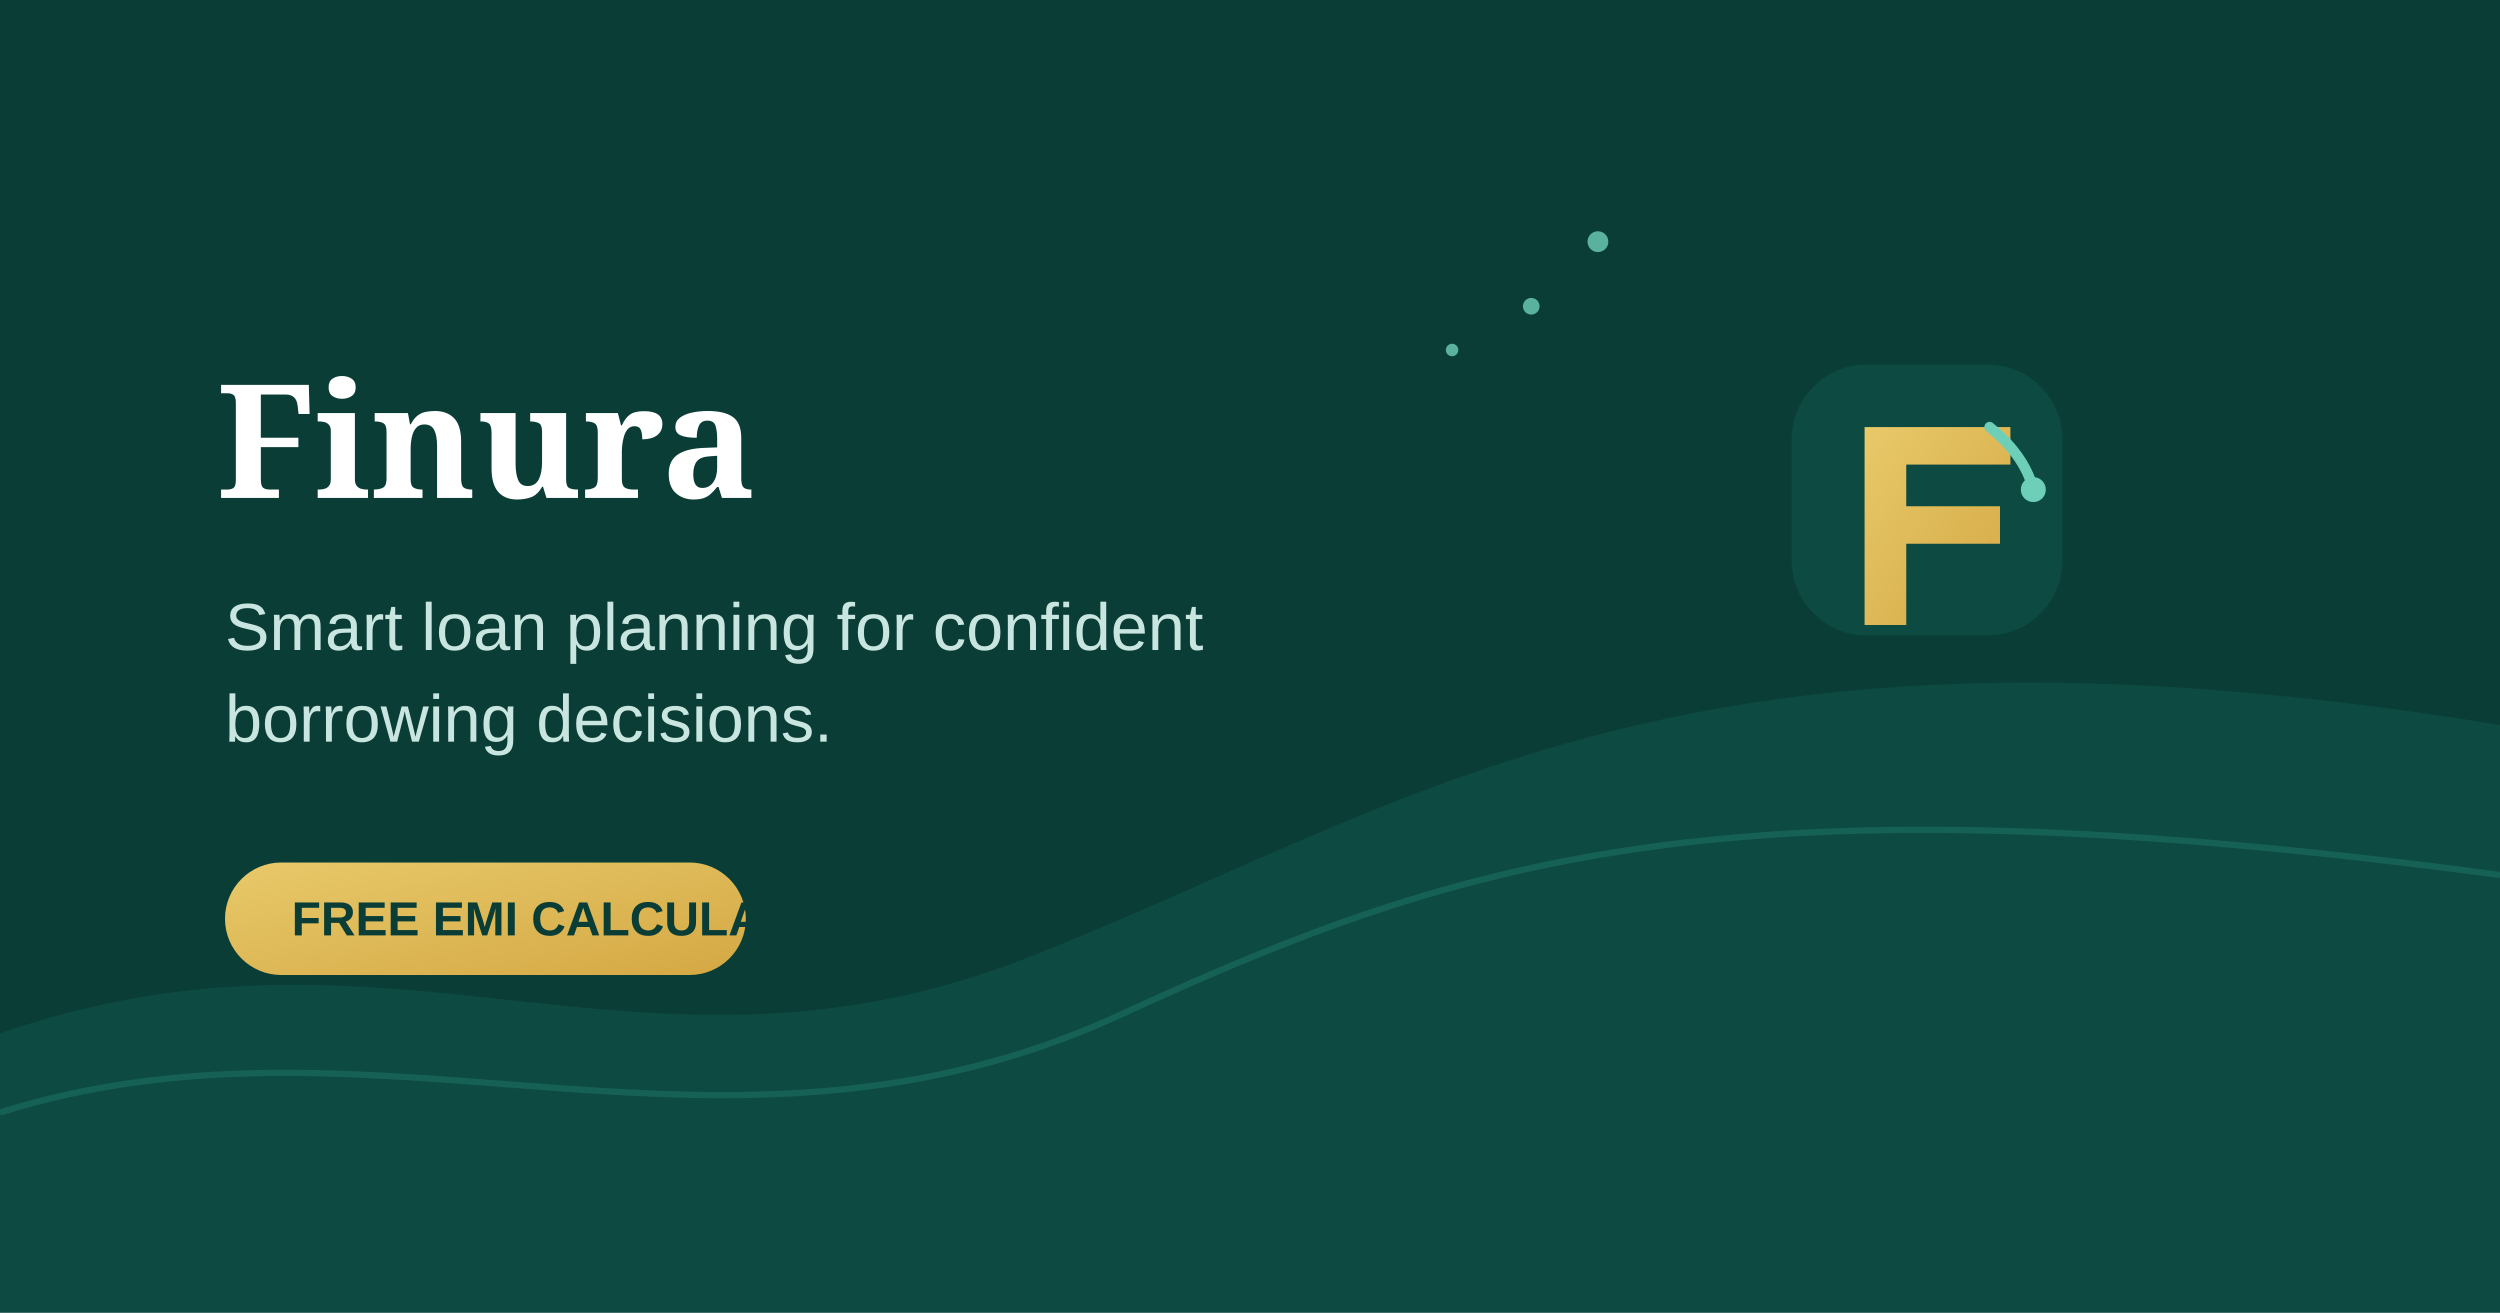
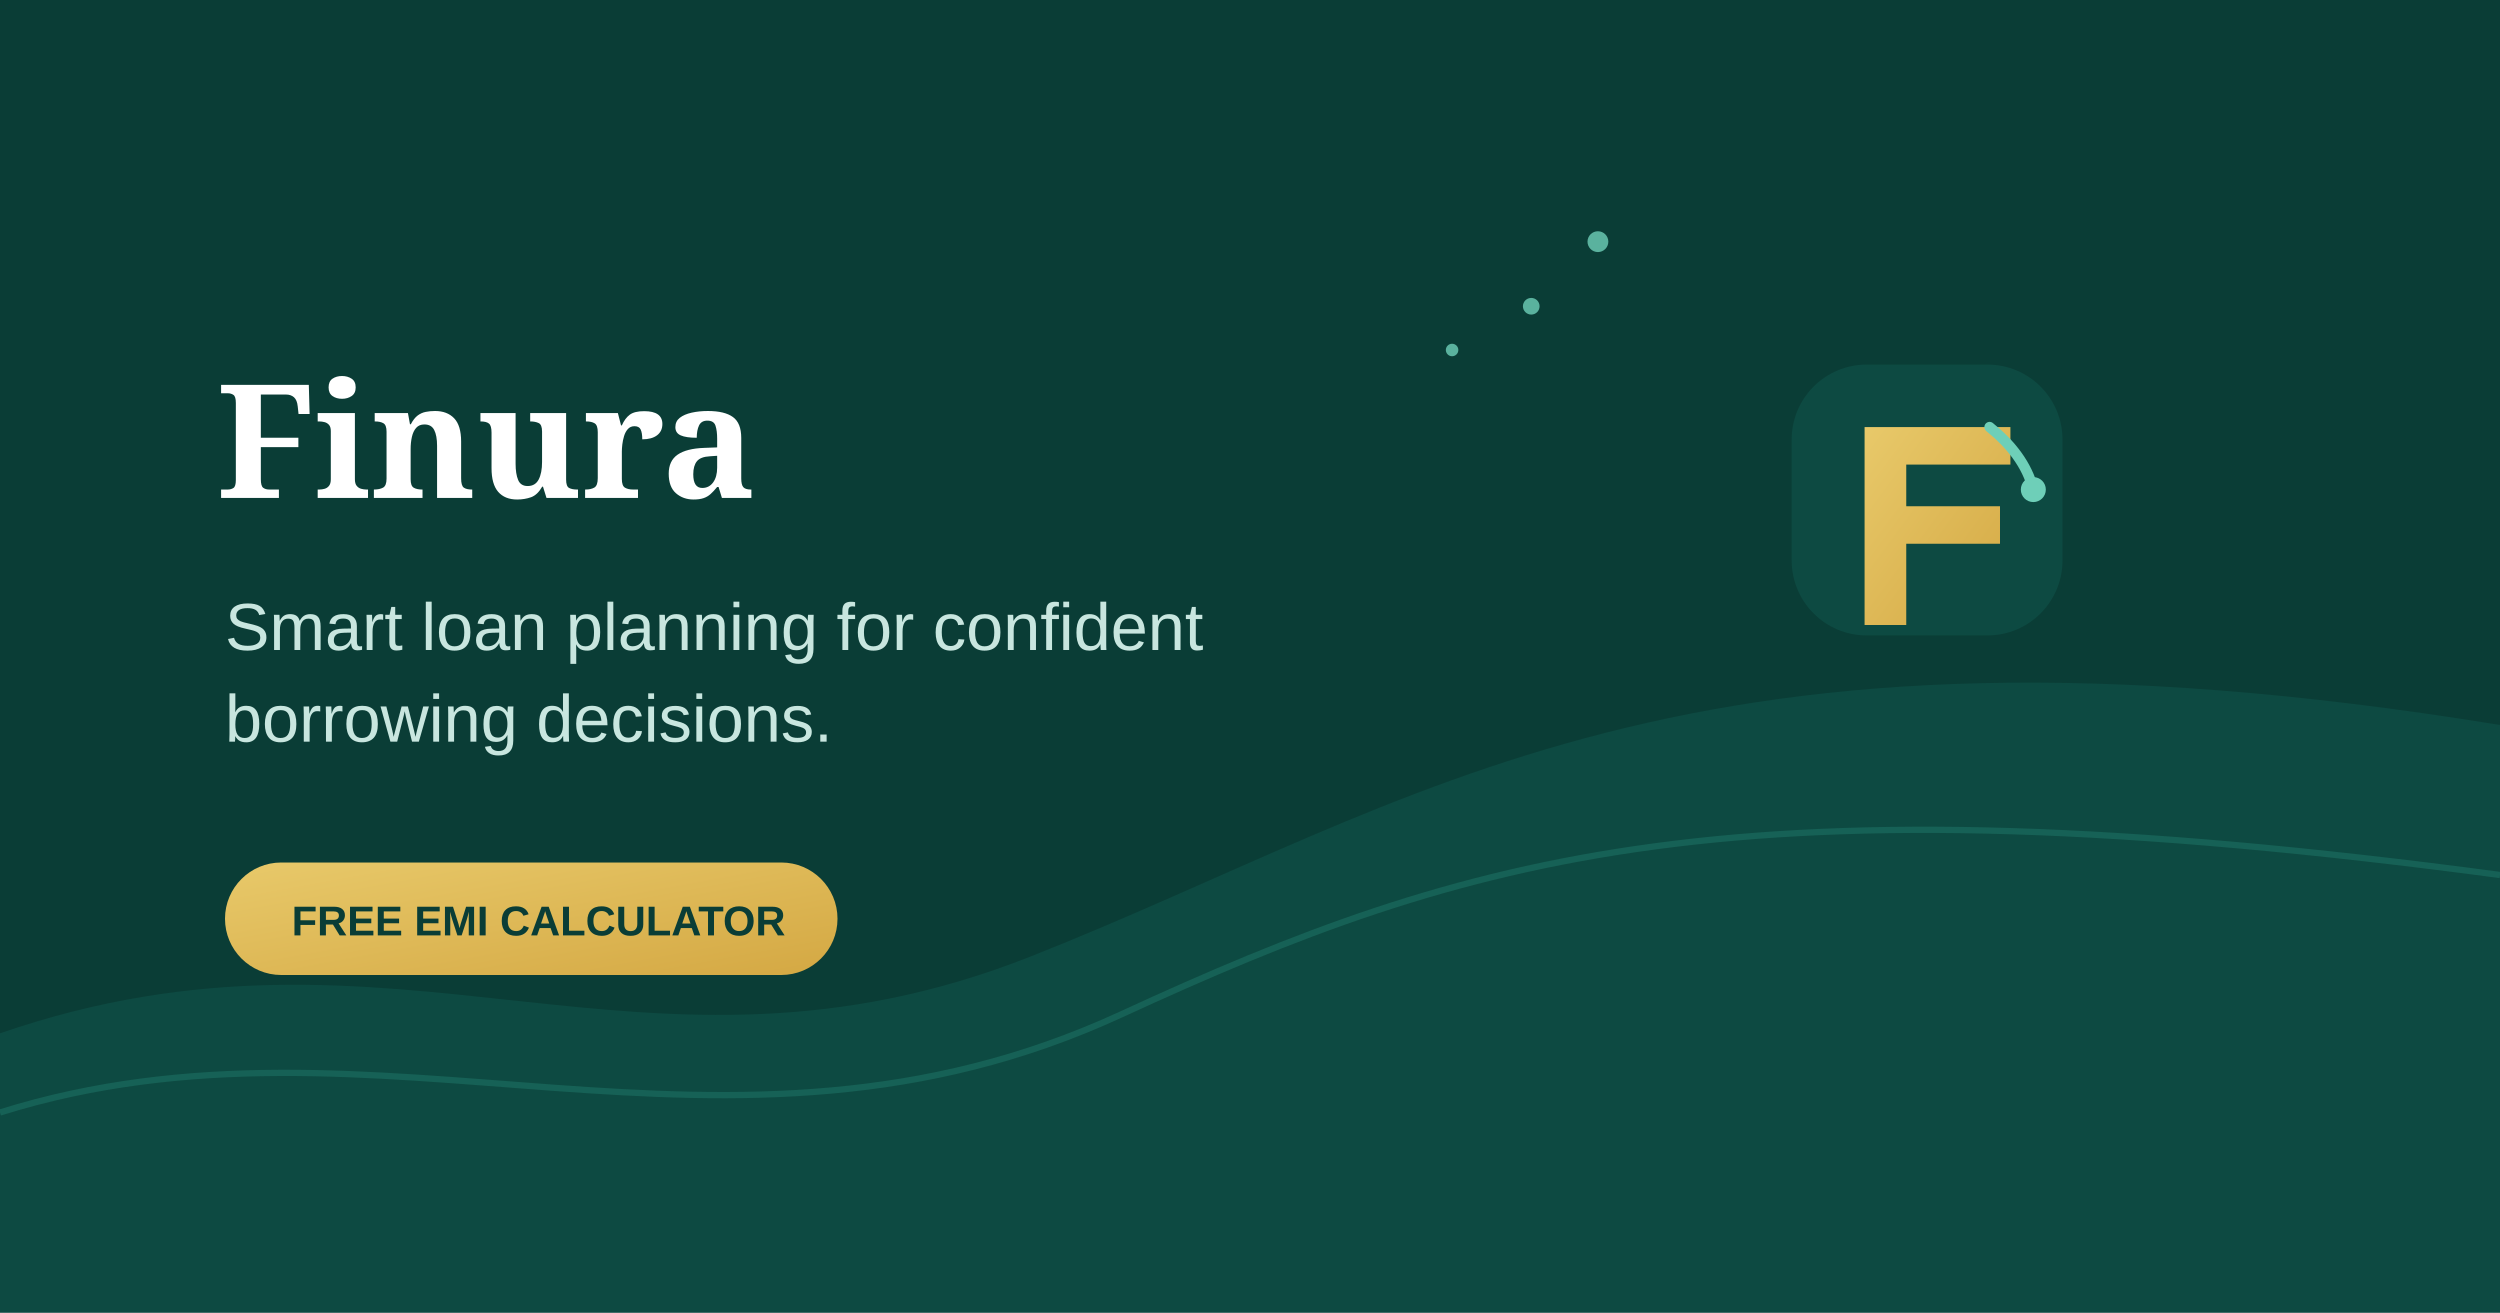
<svg xmlns="http://www.w3.org/2000/svg" width="1200" height="630" viewBox="0 0 1200 630" role="img" aria-labelledby="title desc">
  <defs>
    <linearGradient id="gold" x1="0%" y1="0%" x2="100%" y2="100%">
      <stop offset="0%" stop-color="#e8c96a" />
      <stop offset="100%" stop-color="#d4a843" />
    </linearGradient>
  </defs>
  <rect width="1200" height="630" fill="#0a3d36" />
  <path d="M0 496C191 430 308 533 495 459s313-175 705-111V630H0z" fill="#0d4a42" />
  <path d="M0 534c182-57 347 41 538-47 167-77 296-116 662-67" fill="none" stroke="#1a6b5e" stroke-width="3" opacity=".7" />
  <rect x="860" y="175" width="130" height="130" rx="36" fill="#0d4a42" />
  <path d="M895 205h70v18H915v20h45v18H915v39h-20V205z" fill="url(#gold)" />
  <path d="M955 205c10 8 18 18 21 30" fill="none" stroke="#6ecfb8" stroke-width="5" stroke-linecap="round" />
  <circle cx="976" cy="235" r="6" fill="#6ecfb8" />
  <g fill="#6ecfb8" opacity=".8">
    <circle cx="767" cy="116" r="5" />
    <circle cx="735" cy="147" r="4" />
    <circle cx="697" cy="168" r="3" />
  </g>
  <text x="104" y="239" font-family="Georgia, serif" font-size="76" font-weight="700" fill="#fff">Finura</text>
  <text x="108" y="312" font-family="Arial, sans-serif" font-size="32" fill="#c8e6df">Smart loan planning for confident</text>
  <text x="108" y="356" font-family="Arial, sans-serif" font-size="32" fill="#c8e6df">borrowing decisions.</text>
-   <rect x="108" y="414" width="250" height="54" rx="27" fill="url(#gold)" />
-   <text x="140" y="449" font-family="Arial, sans-serif" font-size="23" font-weight="700" fill="#0a3d36">FREE EMI CALCULATOR</text>
+   <rect x="108" y="414" width="294" height="54" rx="27" fill="url(#gold)" />
+   <text x="140" y="449" font-family="Arial, sans-serif" font-size="20" font-weight="700" fill="#0a3d36">FREE EMI CALCULATOR</text>
</svg>
